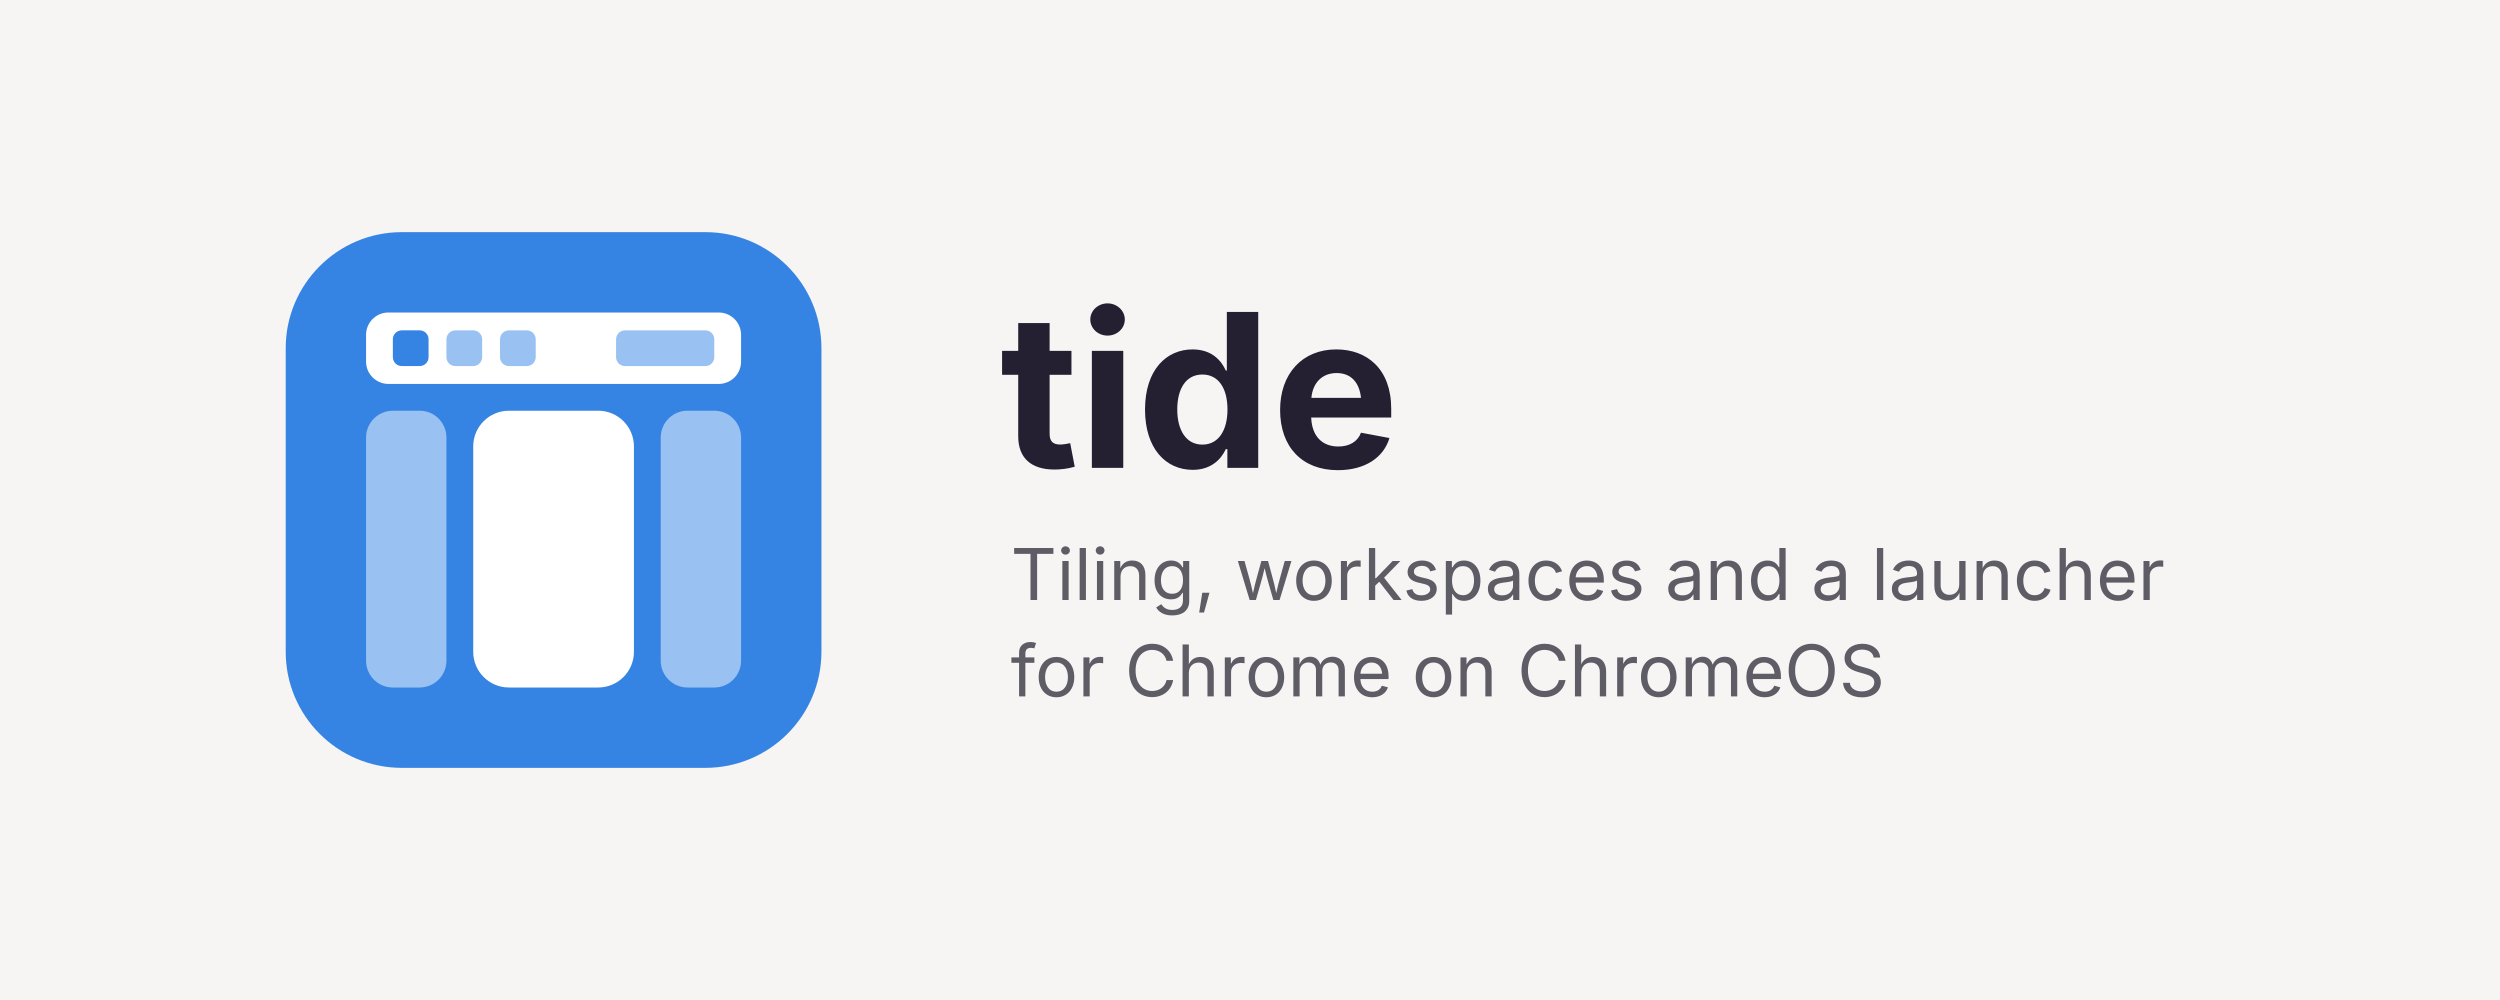
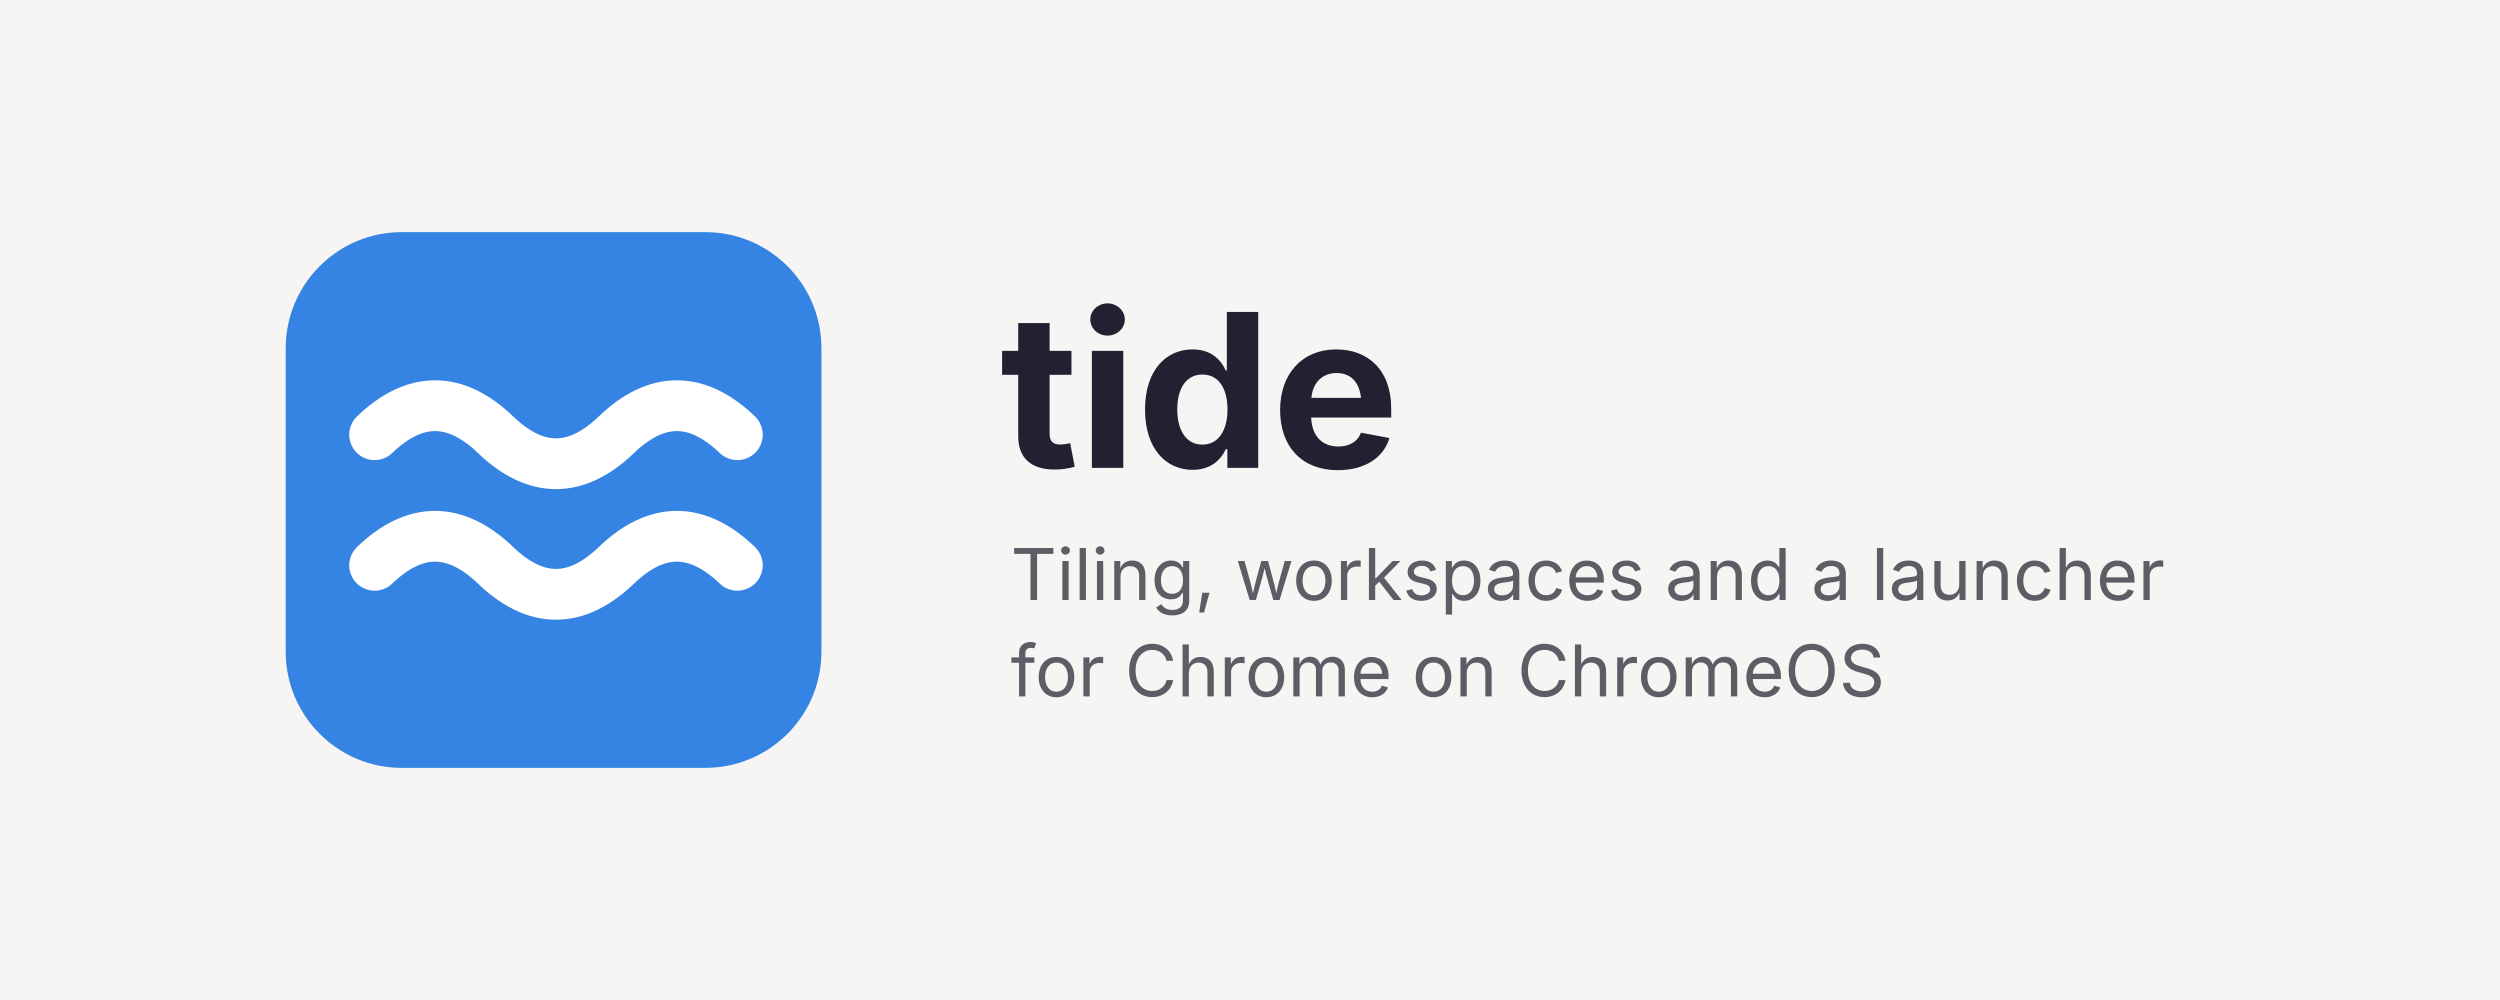
<svg xmlns="http://www.w3.org/2000/svg" width="1400" height="560" viewBox="0 0 1400 560">
  <rect width="1400" height="560" fill="#f6f5f4" />
  <g transform="translate(150 120) scale(2.5)">
    <rect x="4" y="4" width="120" height="120" rx="26" fill="#3584e4" />
-     <rect x="22" y="22" width="84" height="16" rx="5" fill="#ffffff" />
-     <rect x="28" y="26" width="8" height="8" rx="2" fill="#3584e4" />
-     <rect x="40" y="26" width="8" height="8" rx="2" fill="#99c1f1" />
-     <rect x="52" y="26" width="8" height="8" rx="2" fill="#99c1f1" />
-     <rect x="78" y="26" width="22" height="8" rx="2" fill="#99c1f1" />
-     <rect x="22" y="44" width="18" height="62" rx="6" fill="#99c1f1" />
-     <rect x="46" y="44" width="36" height="62" rx="8" fill="#ffffff" />
-     <rect x="88" y="44" width="18" height="62" rx="6" fill="#99c1f1" />
+     <g transform="translate(12.54 8.75) scale(6.5)" fill="none" stroke="#ffffff" stroke-width="1.75" stroke-linecap="round" stroke-linejoin="round">
+       <path d="M1.75 6.25q2.083-2 4.167 0t4.166 0t4.167 0" />
+       <path d="M1.75 10.75q2.083-2 4.167 0t4.166 0t4.167 0" />
+     </g>
  </g>
  <text x="560" y="262" font-family="Inter, sans-serif" font-size="120" font-weight="700" fill="#241f31">tide</text>
  <text x="566" y="336" font-family="Inter, sans-serif" font-size="40" fill="#5e5c64">Tiling, workspaces and a launcher</text>
  <text x="566" y="390" font-family="Inter, sans-serif" font-size="40" fill="#5e5c64">for Chrome on ChromeOS</text>
</svg>
